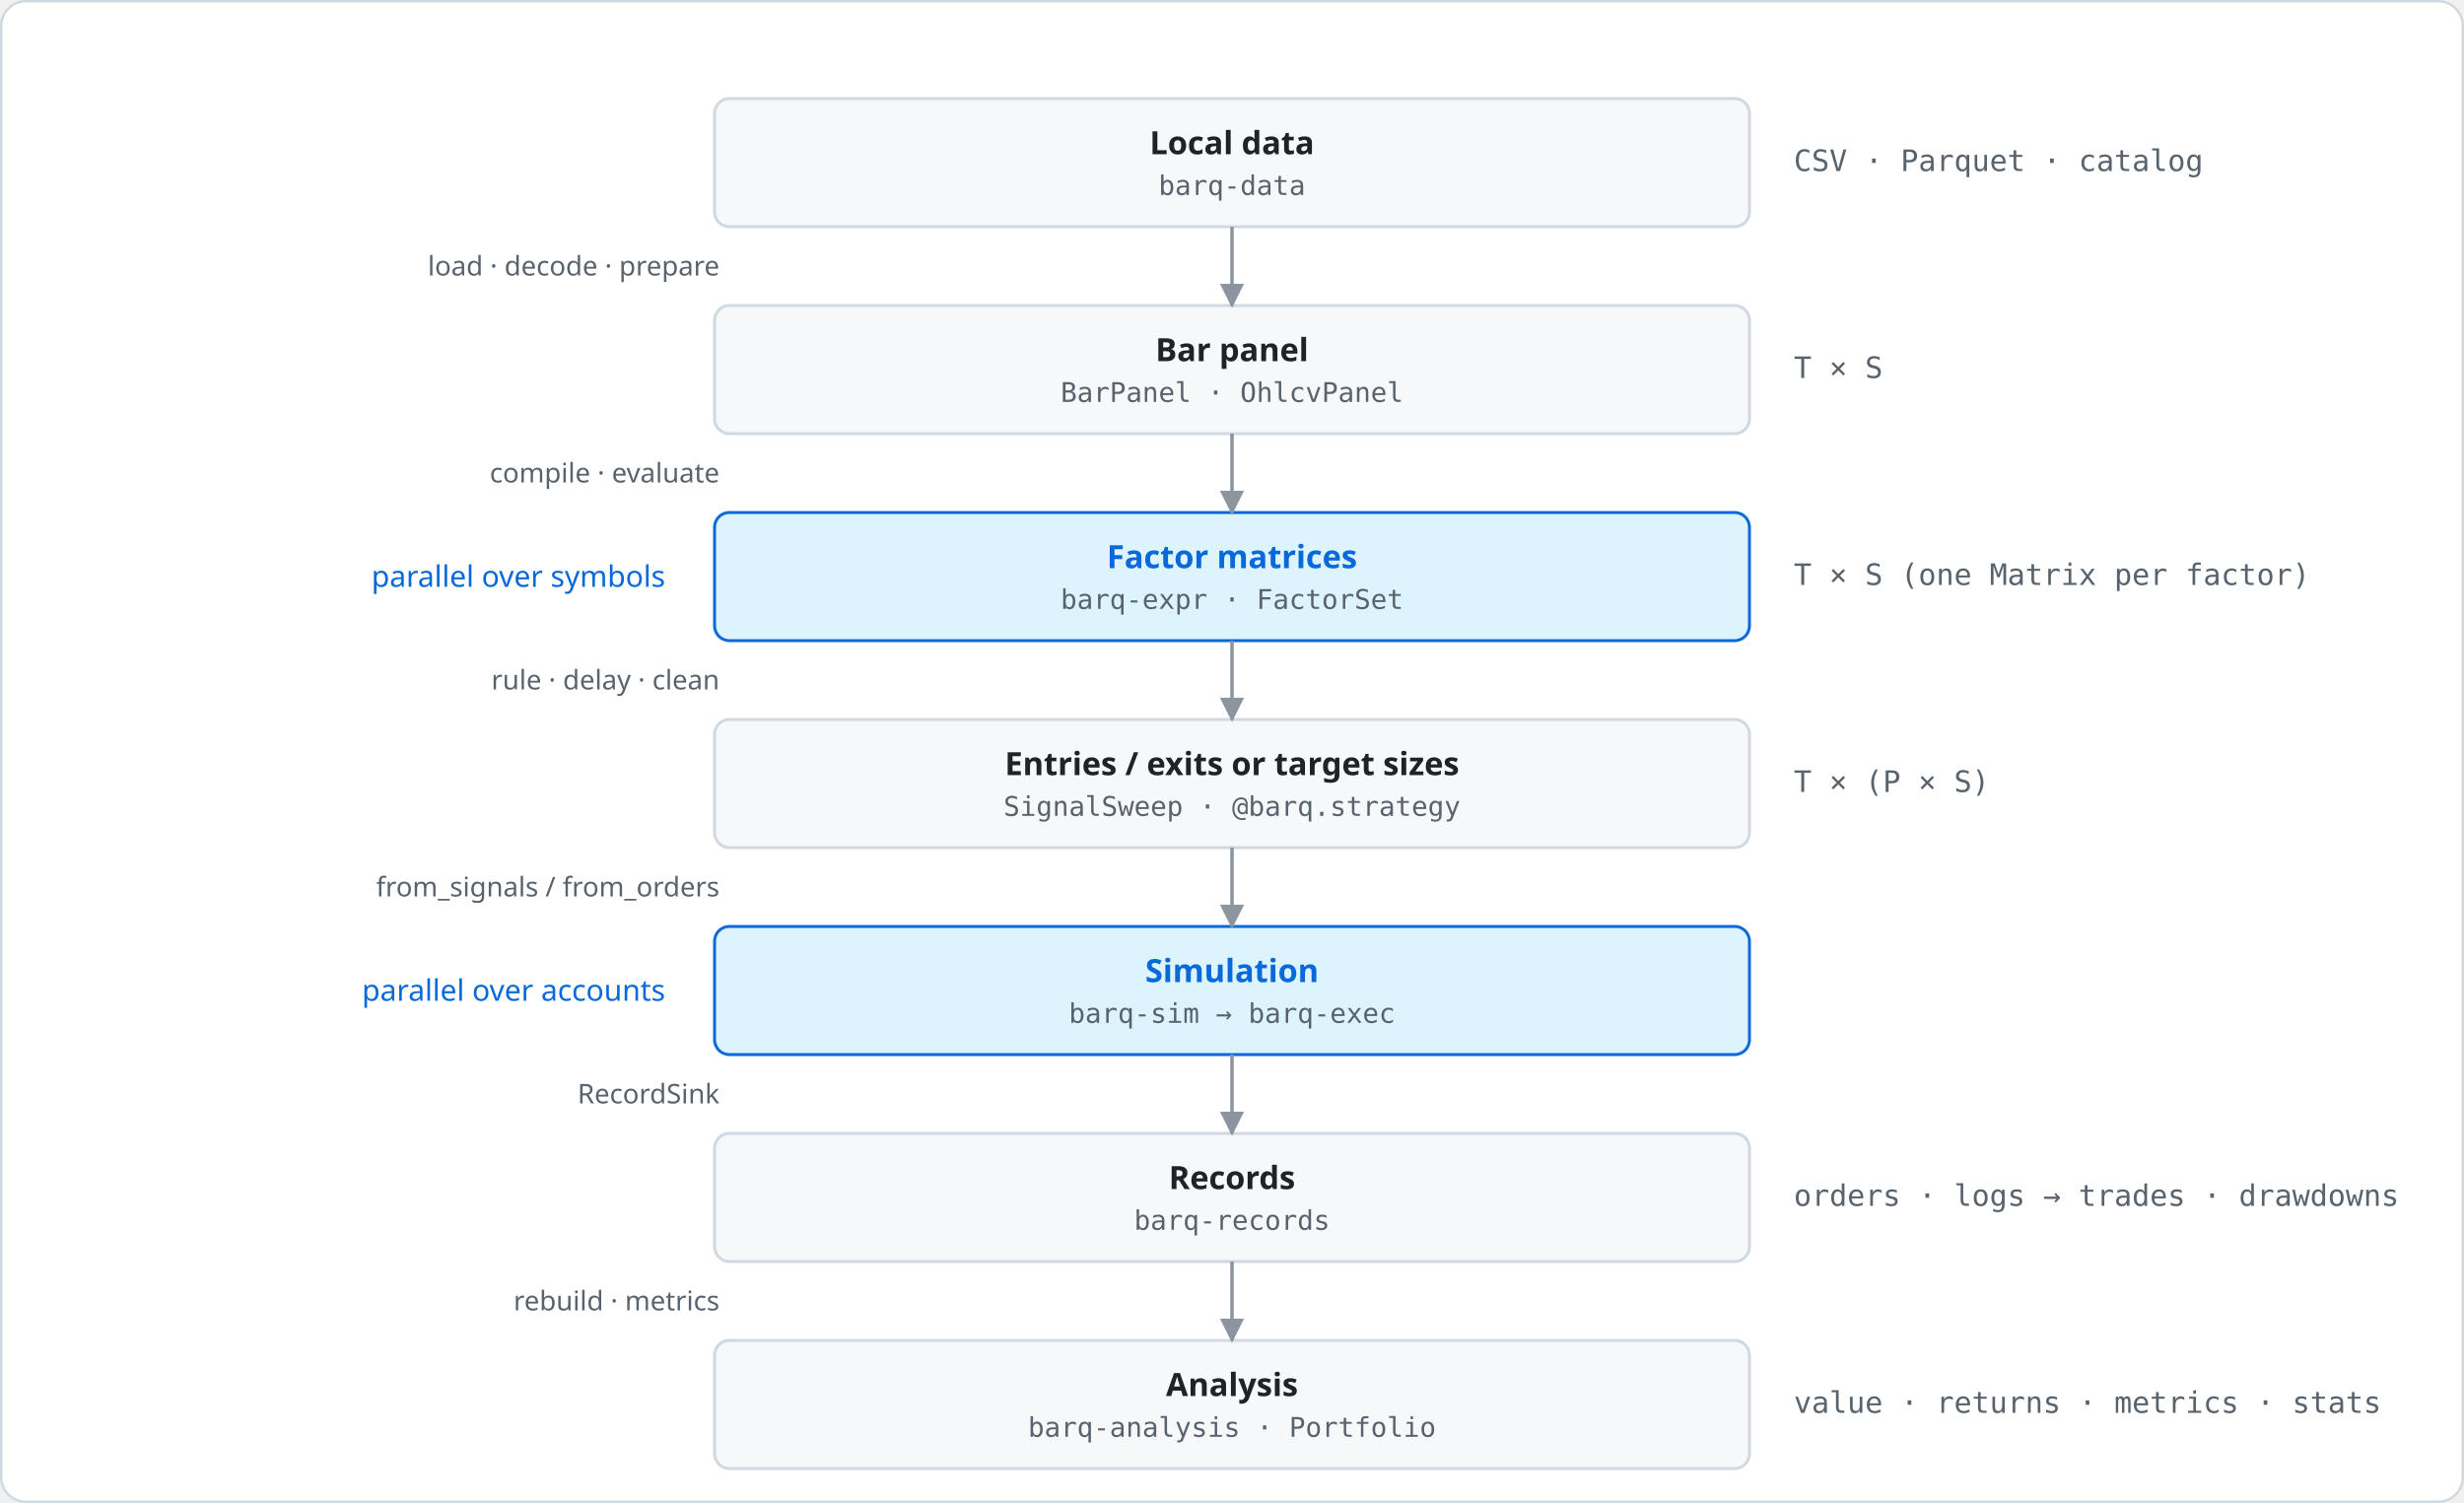
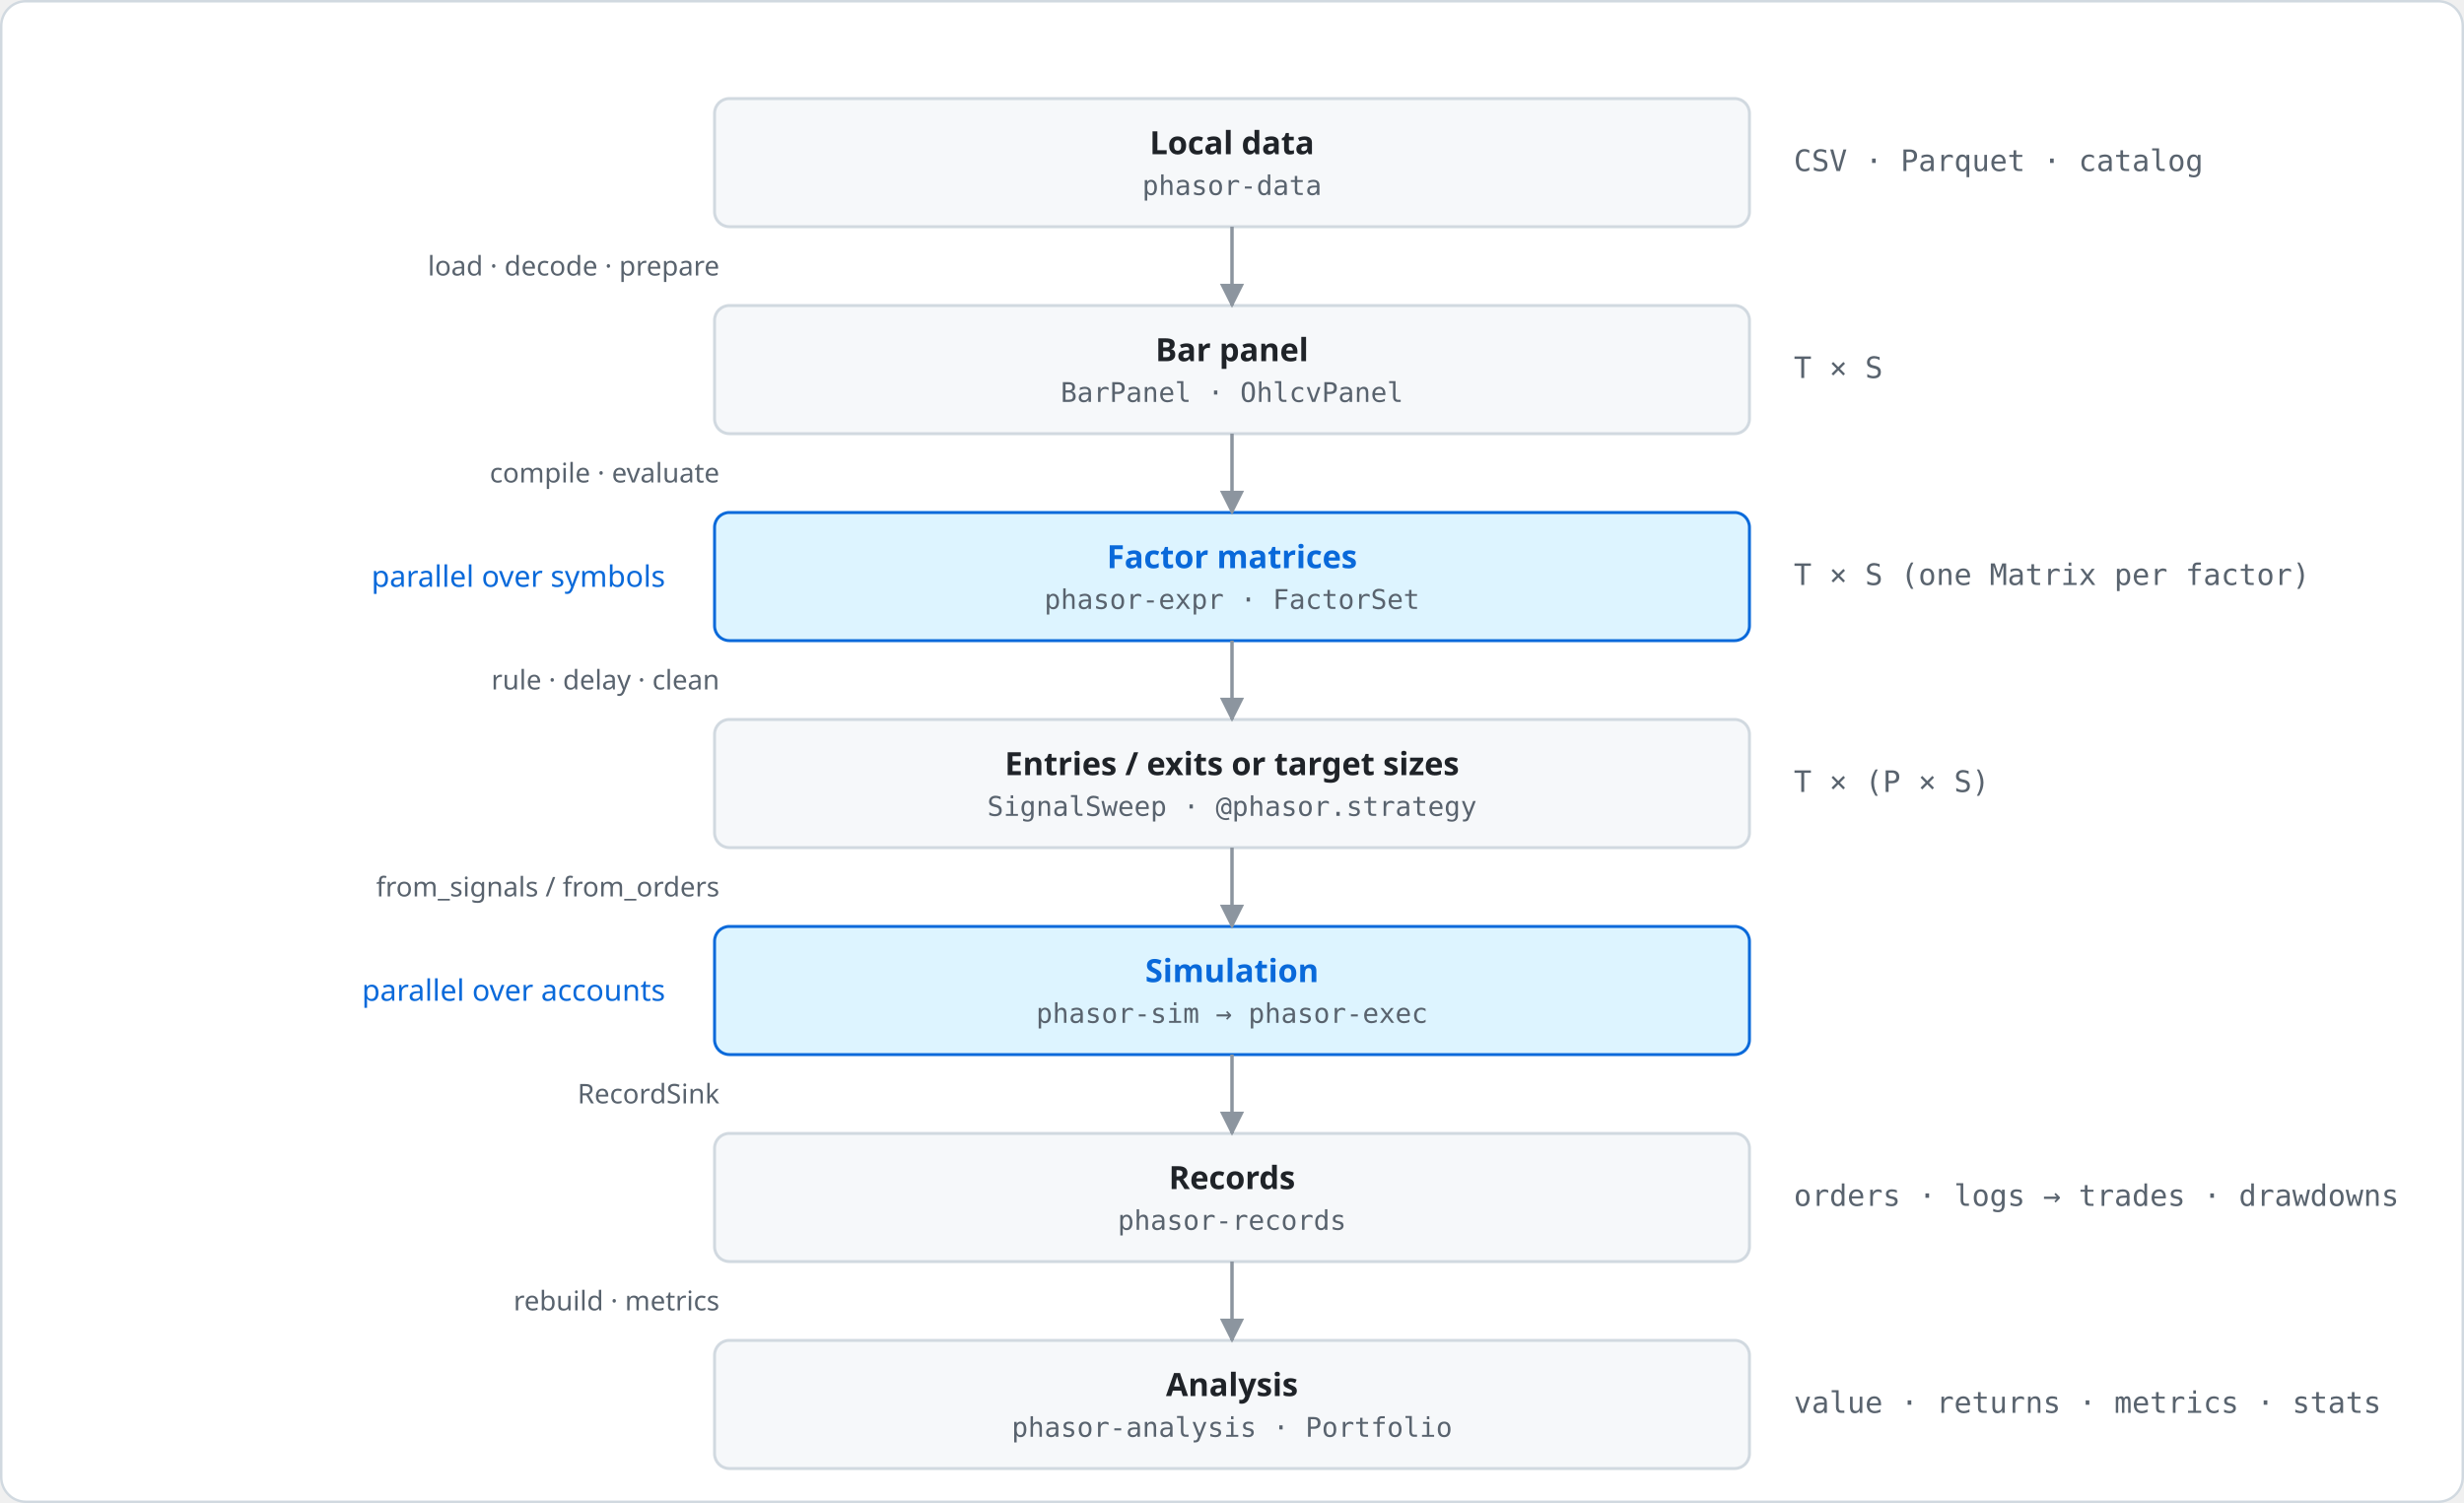
<svg xmlns="http://www.w3.org/2000/svg" viewBox="0 0 1000 610" width="1000" height="610" role="img" aria-label="The pipeline from local files to metrics">
  <defs>
    <marker id="arrow" viewBox="0 0 10 10" refX="9" refY="5" markerWidth="7" markerHeight="7" orient="auto-start-reverse">
      <path d="M0,0 L10,5 L0,10 z" fill="#8c959f" />
    </marker>
  </defs>
  <rect x="0.5" y="0.5" width="999" height="609" rx="10" fill="#ffffff" stroke="#d1d9e0" />
  <rect x="290.0" y="40.0" width="420.0" height="52.0" rx="6" fill="#f6f8fa" stroke="#d1d9e0" stroke-width="1.2" />
  <text x="500.0" y="58.0" font-family="-apple-system, BlinkMacSystemFont, 'Segoe UI', 'Noto Sans', Helvetica, Arial, 'PingFang SC', 'Hiragino Sans GB', 'Microsoft YaHei', 'Noto Sans CJK SC', sans-serif" font-size="13" fill="#1f2328" text-anchor="middle" font-weight="600" dominant-baseline="middle">Local data</text>
-   <text x="500.0" y="76.0" font-family="ui-monospace, SFMono-Regular, Menlo, Consolas, monospace" font-size="11" fill="#59636e" text-anchor="middle" font-weight="normal" dominant-baseline="middle">barq-data</text>
+   <text x="500.0" y="76.0" font-family="ui-monospace, SFMono-Regular, Menlo, Consolas, monospace" font-size="11" fill="#59636e" text-anchor="middle" font-weight="normal" dominant-baseline="middle">phasor-data</text>
  <text x="728.0" y="66.0" font-family="ui-monospace, SFMono-Regular, Menlo, Consolas, monospace" font-size="12" fill="#59636e" text-anchor="start" font-weight="normal" dominant-baseline="middle">CSV · Parquet · catalog</text>
  <rect x="290.0" y="124.0" width="420.0" height="52.0" rx="6" fill="#f6f8fa" stroke="#d1d9e0" stroke-width="1.2" />
  <text x="500.0" y="142.0" font-family="-apple-system, BlinkMacSystemFont, 'Segoe UI', 'Noto Sans', Helvetica, Arial, 'PingFang SC', 'Hiragino Sans GB', 'Microsoft YaHei', 'Noto Sans CJK SC', sans-serif" font-size="13" fill="#1f2328" text-anchor="middle" font-weight="600" dominant-baseline="middle">Bar panel</text>
  <text x="500.0" y="160.0" font-family="ui-monospace, SFMono-Regular, Menlo, Consolas, monospace" font-size="11" fill="#59636e" text-anchor="middle" font-weight="normal" dominant-baseline="middle">BarPanel · OhlcvPanel</text>
  <text x="728.0" y="150.0" font-family="ui-monospace, SFMono-Regular, Menlo, Consolas, monospace" font-size="12" fill="#59636e" text-anchor="start" font-weight="normal" dominant-baseline="middle">T × S</text>
  <line x1="500.0" y1="92.0" x2="500.0" y2="124.0" stroke="#8c959f" stroke-width="1.4" marker-end="url(#arrow)" />
  <text x="292.0" y="108.0" font-family="-apple-system, BlinkMacSystemFont, 'Segoe UI', 'Noto Sans', Helvetica, Arial, 'PingFang SC', 'Hiragino Sans GB', 'Microsoft YaHei', 'Noto Sans CJK SC', sans-serif" font-size="11" fill="#59636e" text-anchor="end" font-weight="normal" dominant-baseline="middle">load · decode · prepare</text>
  <rect x="290.0" y="208.0" width="420.0" height="52.0" rx="6" fill="#ddf4ff" stroke="#0969da" stroke-width="1.2" />
  <text x="500.0" y="226.0" font-family="-apple-system, BlinkMacSystemFont, 'Segoe UI', 'Noto Sans', Helvetica, Arial, 'PingFang SC', 'Hiragino Sans GB', 'Microsoft YaHei', 'Noto Sans CJK SC', sans-serif" font-size="13" fill="#0969da" text-anchor="middle" font-weight="600" dominant-baseline="middle">Factor matrices</text>
-   <text x="500.0" y="244.0" font-family="ui-monospace, SFMono-Regular, Menlo, Consolas, monospace" font-size="11" fill="#59636e" text-anchor="middle" font-weight="normal" dominant-baseline="middle">barq-expr · FactorSet</text>
+   <text x="500.0" y="244.0" font-family="ui-monospace, SFMono-Regular, Menlo, Consolas, monospace" font-size="11" fill="#59636e" text-anchor="middle" font-weight="normal" dominant-baseline="middle">phasor-expr · FactorSet</text>
  <text x="728.0" y="234.0" font-family="ui-monospace, SFMono-Regular, Menlo, Consolas, monospace" font-size="12" fill="#59636e" text-anchor="start" font-weight="normal" dominant-baseline="middle">T × S  (one Matrix per factor)</text>
  <line x1="500.0" y1="176.0" x2="500.0" y2="208.0" stroke="#8c959f" stroke-width="1.4" marker-end="url(#arrow)" />
  <text x="292.0" y="192.0" font-family="-apple-system, BlinkMacSystemFont, 'Segoe UI', 'Noto Sans', Helvetica, Arial, 'PingFang SC', 'Hiragino Sans GB', 'Microsoft YaHei', 'Noto Sans CJK SC', sans-serif" font-size="11" fill="#59636e" text-anchor="end" font-weight="normal" dominant-baseline="middle">compile · evaluate</text>
  <rect x="290.0" y="292.0" width="420.0" height="52.0" rx="6" fill="#f6f8fa" stroke="#d1d9e0" stroke-width="1.2" />
  <text x="500.0" y="310.0" font-family="-apple-system, BlinkMacSystemFont, 'Segoe UI', 'Noto Sans', Helvetica, Arial, 'PingFang SC', 'Hiragino Sans GB', 'Microsoft YaHei', 'Noto Sans CJK SC', sans-serif" font-size="13" fill="#1f2328" text-anchor="middle" font-weight="600" dominant-baseline="middle">Entries / exits or target sizes</text>
-   <text x="500.0" y="328.0" font-family="ui-monospace, SFMono-Regular, Menlo, Consolas, monospace" font-size="11" fill="#59636e" text-anchor="middle" font-weight="normal" dominant-baseline="middle">SignalSweep · @barq.strategy</text>
+   <text x="500.0" y="328.0" font-family="ui-monospace, SFMono-Regular, Menlo, Consolas, monospace" font-size="11" fill="#59636e" text-anchor="middle" font-weight="normal" dominant-baseline="middle">SignalSweep · @phasor.strategy</text>
  <text x="728.0" y="318.0" font-family="ui-monospace, SFMono-Regular, Menlo, Consolas, monospace" font-size="12" fill="#59636e" text-anchor="start" font-weight="normal" dominant-baseline="middle">T × (P × S)</text>
  <line x1="500.0" y1="260.0" x2="500.0" y2="292.0" stroke="#8c959f" stroke-width="1.4" marker-end="url(#arrow)" />
  <text x="292.0" y="276.0" font-family="-apple-system, BlinkMacSystemFont, 'Segoe UI', 'Noto Sans', Helvetica, Arial, 'PingFang SC', 'Hiragino Sans GB', 'Microsoft YaHei', 'Noto Sans CJK SC', sans-serif" font-size="11" fill="#59636e" text-anchor="end" font-weight="normal" dominant-baseline="middle">rule · delay · clean</text>
  <rect x="290.0" y="376.0" width="420.0" height="52.0" rx="6" fill="#ddf4ff" stroke="#0969da" stroke-width="1.2" />
  <text x="500.0" y="394.0" font-family="-apple-system, BlinkMacSystemFont, 'Segoe UI', 'Noto Sans', Helvetica, Arial, 'PingFang SC', 'Hiragino Sans GB', 'Microsoft YaHei', 'Noto Sans CJK SC', sans-serif" font-size="13" fill="#0969da" text-anchor="middle" font-weight="600" dominant-baseline="middle">Simulation</text>
-   <text x="500.0" y="412.0" font-family="ui-monospace, SFMono-Regular, Menlo, Consolas, monospace" font-size="11" fill="#59636e" text-anchor="middle" font-weight="normal" dominant-baseline="middle">barq-sim → barq-exec</text>
+   <text x="500.0" y="412.0" font-family="ui-monospace, SFMono-Regular, Menlo, Consolas, monospace" font-size="11" fill="#59636e" text-anchor="middle" font-weight="normal" dominant-baseline="middle">phasor-sim → phasor-exec</text>
  <line x1="500.0" y1="344.0" x2="500.0" y2="376.0" stroke="#8c959f" stroke-width="1.4" marker-end="url(#arrow)" />
  <text x="292.0" y="360.0" font-family="-apple-system, BlinkMacSystemFont, 'Segoe UI', 'Noto Sans', Helvetica, Arial, 'PingFang SC', 'Hiragino Sans GB', 'Microsoft YaHei', 'Noto Sans CJK SC', sans-serif" font-size="11" fill="#59636e" text-anchor="end" font-weight="normal" dominant-baseline="middle">from_signals / from_orders</text>
  <rect x="290.0" y="460.0" width="420.0" height="52.0" rx="6" fill="#f6f8fa" stroke="#d1d9e0" stroke-width="1.2" />
  <text x="500.0" y="478.0" font-family="-apple-system, BlinkMacSystemFont, 'Segoe UI', 'Noto Sans', Helvetica, Arial, 'PingFang SC', 'Hiragino Sans GB', 'Microsoft YaHei', 'Noto Sans CJK SC', sans-serif" font-size="13" fill="#1f2328" text-anchor="middle" font-weight="600" dominant-baseline="middle">Records</text>
-   <text x="500.0" y="496.0" font-family="ui-monospace, SFMono-Regular, Menlo, Consolas, monospace" font-size="11" fill="#59636e" text-anchor="middle" font-weight="normal" dominant-baseline="middle">barq-records</text>
+   <text x="500.0" y="496.0" font-family="ui-monospace, SFMono-Regular, Menlo, Consolas, monospace" font-size="11" fill="#59636e" text-anchor="middle" font-weight="normal" dominant-baseline="middle">phasor-records</text>
  <text x="728.0" y="486.0" font-family="ui-monospace, SFMono-Regular, Menlo, Consolas, monospace" font-size="12" fill="#59636e" text-anchor="start" font-weight="normal" dominant-baseline="middle">orders · logs → trades · drawdowns</text>
  <line x1="500.0" y1="428.0" x2="500.0" y2="460.0" stroke="#8c959f" stroke-width="1.4" marker-end="url(#arrow)" />
  <text x="292.0" y="444.0" font-family="-apple-system, BlinkMacSystemFont, 'Segoe UI', 'Noto Sans', Helvetica, Arial, 'PingFang SC', 'Hiragino Sans GB', 'Microsoft YaHei', 'Noto Sans CJK SC', sans-serif" font-size="11" fill="#59636e" text-anchor="end" font-weight="normal" dominant-baseline="middle">RecordSink</text>
  <rect x="290.0" y="544.0" width="420.0" height="52.0" rx="6" fill="#f6f8fa" stroke="#d1d9e0" stroke-width="1.2" />
  <text x="500.0" y="562.0" font-family="-apple-system, BlinkMacSystemFont, 'Segoe UI', 'Noto Sans', Helvetica, Arial, 'PingFang SC', 'Hiragino Sans GB', 'Microsoft YaHei', 'Noto Sans CJK SC', sans-serif" font-size="13" fill="#1f2328" text-anchor="middle" font-weight="600" dominant-baseline="middle">Analysis</text>
-   <text x="500.0" y="580.0" font-family="ui-monospace, SFMono-Regular, Menlo, Consolas, monospace" font-size="11" fill="#59636e" text-anchor="middle" font-weight="normal" dominant-baseline="middle">barq-analysis · Portfolio</text>
+   <text x="500.0" y="580.0" font-family="ui-monospace, SFMono-Regular, Menlo, Consolas, monospace" font-size="11" fill="#59636e" text-anchor="middle" font-weight="normal" dominant-baseline="middle">phasor-analysis · Portfolio</text>
  <text x="728.0" y="570.0" font-family="ui-monospace, SFMono-Regular, Menlo, Consolas, monospace" font-size="12" fill="#59636e" text-anchor="start" font-weight="normal" dominant-baseline="middle">value · returns · metrics · stats</text>
  <line x1="500.0" y1="512.0" x2="500.0" y2="544.0" stroke="#8c959f" stroke-width="1.4" marker-end="url(#arrow)" />
  <text x="292.0" y="528.0" font-family="-apple-system, BlinkMacSystemFont, 'Segoe UI', 'Noto Sans', Helvetica, Arial, 'PingFang SC', 'Hiragino Sans GB', 'Microsoft YaHei', 'Noto Sans CJK SC', sans-serif" font-size="11" fill="#59636e" text-anchor="end" font-weight="normal" dominant-baseline="middle">rebuild · metrics</text>
  <text x="270.0" y="402.0" font-family="-apple-system, BlinkMacSystemFont, 'Segoe UI', 'Noto Sans', Helvetica, Arial, 'PingFang SC', 'Hiragino Sans GB', 'Microsoft YaHei', 'Noto Sans CJK SC', sans-serif" font-size="12" fill="#0969da" text-anchor="end" font-weight="normal" dominant-baseline="middle">parallel over accounts</text>
  <text x="270.0" y="234.0" font-family="-apple-system, BlinkMacSystemFont, 'Segoe UI', 'Noto Sans', Helvetica, Arial, 'PingFang SC', 'Hiragino Sans GB', 'Microsoft YaHei', 'Noto Sans CJK SC', sans-serif" font-size="12" fill="#0969da" text-anchor="end" font-weight="normal" dominant-baseline="middle">parallel over symbols</text>
</svg>
